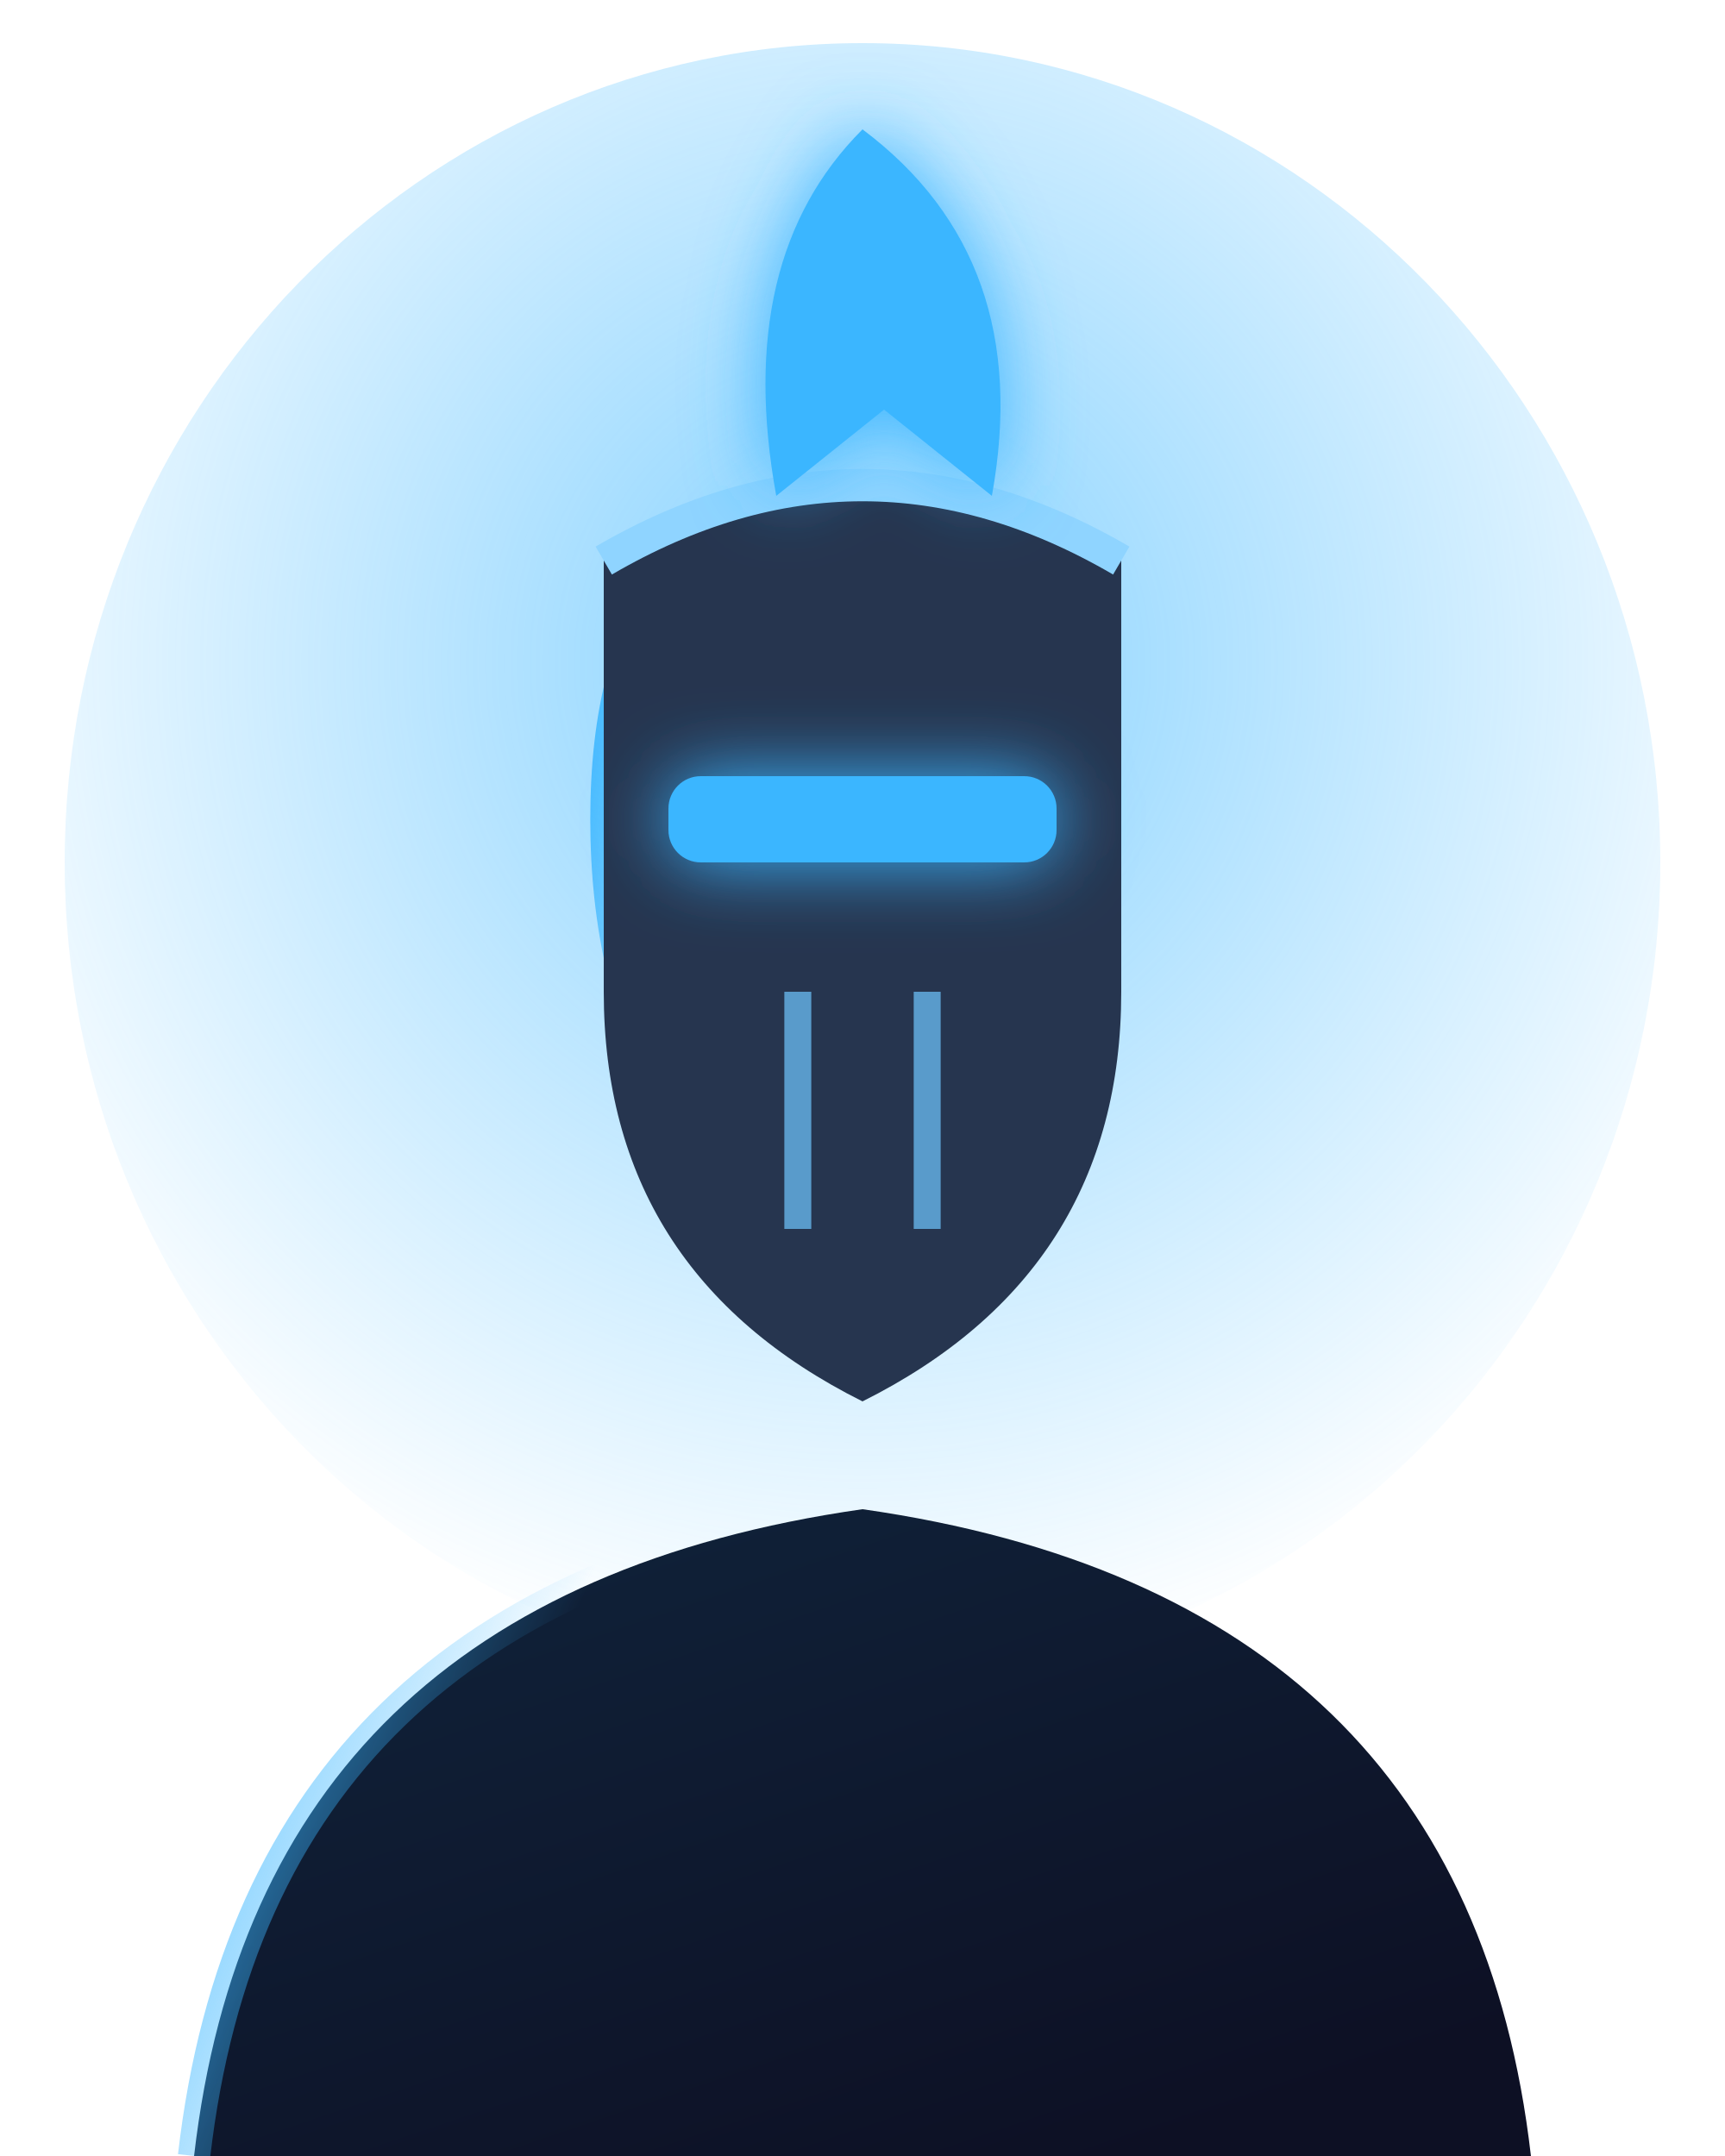
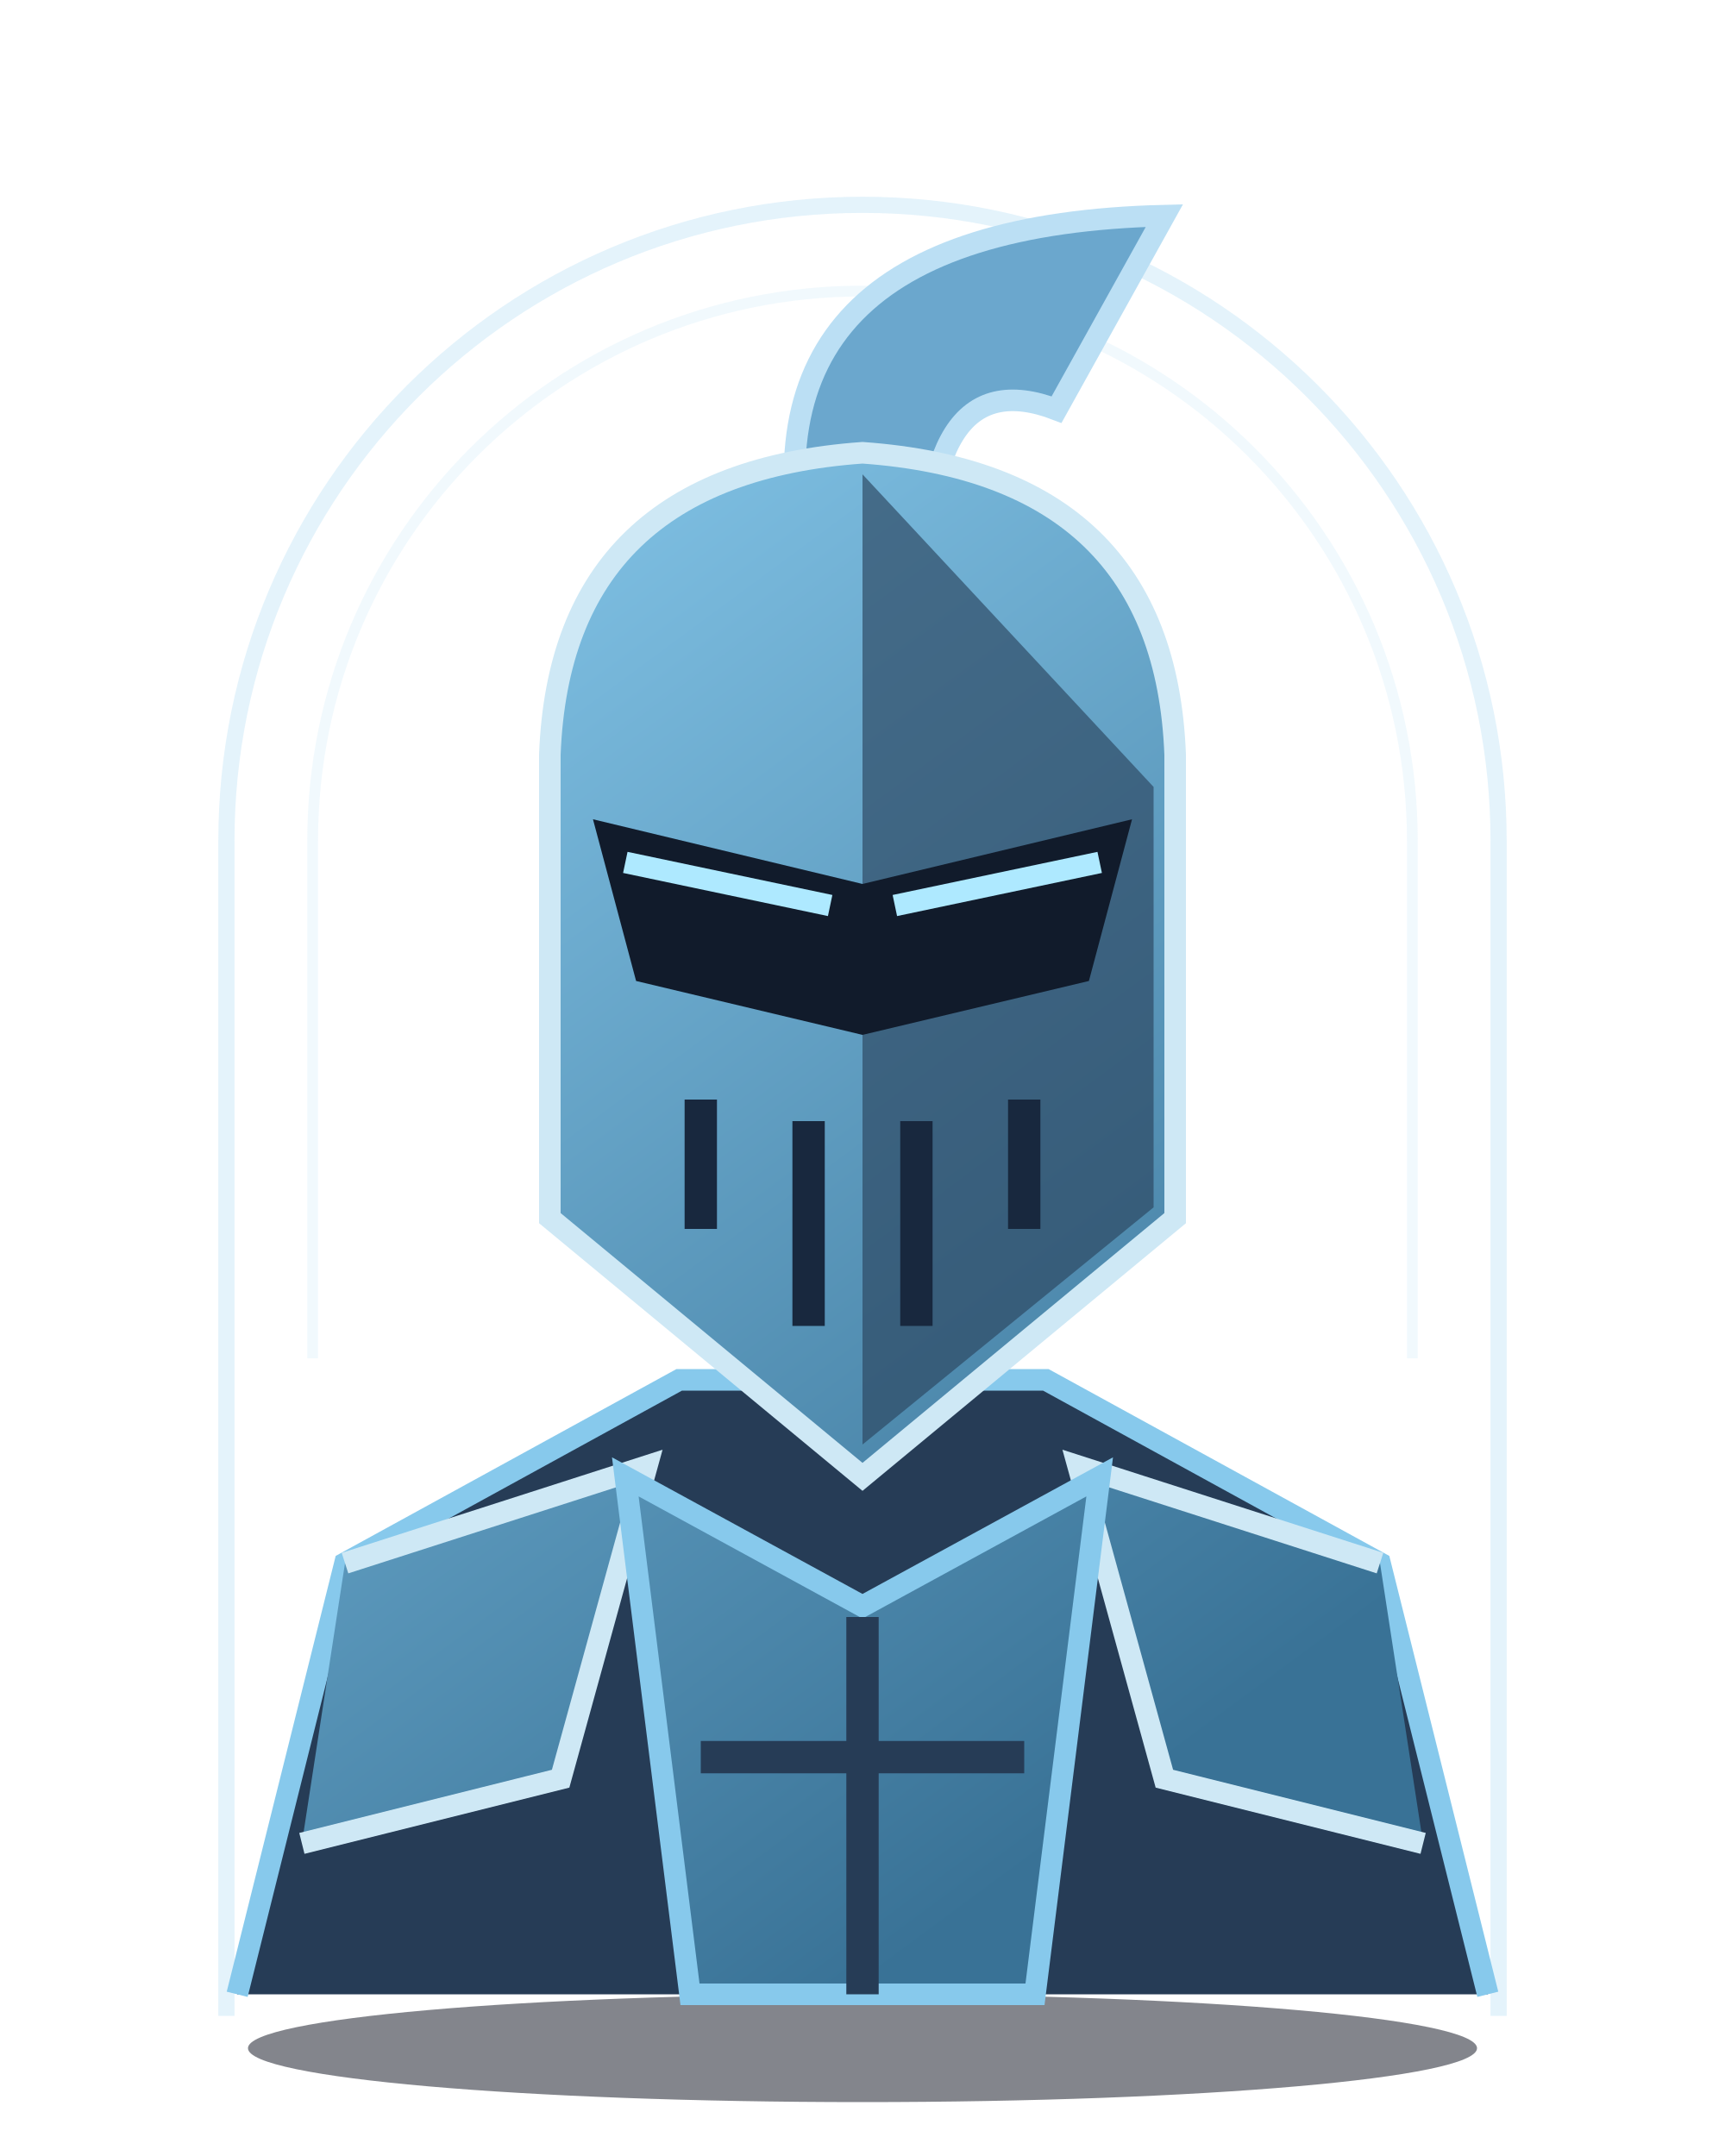
<svg xmlns="http://www.w3.org/2000/svg" viewBox="0 0 160 200" fill="none">
  <defs>
-     <radialGradient id="knight-aura" cx="0.5" cy="0.38" r="0.62">
-       <stop offset="0" stop-color="#3bb6ff" stop-opacity="0.62" />
-       <stop offset="1" stop-color="#3bb6ff" stop-opacity="0" />
-     </radialGradient>
-     <linearGradient id="knight-cloth" x1="0" y1="0" x2="0.7" y2="1">
-       <stop offset="0" stop-color="#10243c" />
-       <stop offset="1" stop-color="#0d1024" />
+     <linearGradient id="metal" x1="35" y1="40" x2="120" y2="155" gradientUnits="userSpaceOnUse">
+       <stop stop-color="#87c9ec" />
+       <stop offset="1" stop-color="#397296" />
    </linearGradient>
-     <linearGradient id="knight-rim" x1="0" y1="0" x2="1" y2="0.4">
-       <stop offset="0" stop-color="#3bb6ff" />
-       <stop offset="0.55" stop-color="#3bb6ff" stop-opacity="0" />
+     <linearGradient id="skin" x1="55" y1="65" x2="100" y2="125" gradientUnits="userSpaceOnUse">
+       <stop stop-color="#d9b297" />
+       <stop offset="1" stop-color="#ad7e66" />
    </linearGradient>
-     <filter id="knight-glow" x="-45%" y="-45%" width="190%" height="190%">
-       <feGaussianBlur stdDeviation="3.5" result="b" />
-       <feMerge>
-         <feMergeNode in="b" />
-         <feMergeNode in="SourceGraphic" />
-       </feMerge>
-     </filter>
  </defs>
-   <ellipse cx="80" cy="80" rx="74" ry="76" fill="url(#knight-aura)" />
-   <path d="M18 200 q6 -52 62 -60 q56 8 62 60 z" fill="url(#knight-cloth)" />
-   <path d="M18 200 q6 -52 62 -60" stroke="url(#knight-rim)" stroke-width="3" fill="none" />
-   <path d="M80 46 q24 0 24 30 q0 30 -24 42 q-24 -12 -24 -42 q0 -30 24 -30 z" fill="#1a1f3a" />
-   <path d="M80 46 q-24 0 -24 30 q0 30 24 42" stroke="url(#knight-rim)" stroke-width="2.5" fill="none" />
-   <g filter="url(#knight-glow)" fill="#3bb6ff">
-     <ellipse cx="71" cy="78" rx="4.5" ry="3" />
-     <ellipse cx="89" cy="78" rx="4.5" ry="3" />
-   </g>
-   <path d="M56 52 q24 -14 48 0 v40 q0 26 -24 38 q-24 -12 -24 -38 z" fill="#26354f" />
-   <path d="M56 52 q24 -14 48 0" stroke="#8fd4ff" stroke-width="3" fill="none" />
-   <g filter="url(#knight-glow)">
-     <rect x="62" y="72" width="36" height="8" rx="3" fill="#3bb6ff" />
-     <path d="M80 12 q16 12 12 34 l-10 -8 l-10 8 q-4 -22 8 -34 z" fill="#3bb6ff" />
-   </g>
-   <path d="M74 92 v22 M86 92 v22" stroke="#6fc6ff" stroke-width="2.5" opacity="0.7" />
+   <path d="M21 187V78a59 59 0 01118 0v109" stroke="#87c9ec" stroke-opacity=".22" stroke-width="1.5" />
+   <path d="M29 126V78a51 51 0 01102 0v48" stroke="#87c9ec" stroke-opacity=".12" />
+   <ellipse cx="80" cy="190" rx="57" ry="5" fill="#080c19" opacity=".5" />
+   <path d="M75 54Q67 21 108 20L98 38Q85 33 86 57" fill="#6ba7cd" stroke="#bbdff4" stroke-width="2" />
+   <path d="M22 185l10-40 31-17h34l31 17 10 40" fill="#263c56" stroke="#87c9ec" stroke-width="2" />
+   <path d="M32 145l28-9-8 29-24 6m100-26-28-9 8 29 24 6" fill="url(#metal)" stroke="#cee8f5" stroke-width="2" />
+   <path d="M58 137l22 12 22-12-6 48H64z" fill="url(#metal)" stroke="#87c9ec" stroke-width="2" />
+   <path d="M80 150v35M65 163h30" stroke="#263c56" stroke-width="3" />
+   <path d="M51 70q1-26 29-28 28 2 29 28v43l-29 24-29-24z" fill="url(#metal)" stroke="#cee8f5" stroke-width="2" />
+   <path d="M80 44v90l27-22V73z" fill="#29445e" opacity=".65" />
+   <path d="M55 76l25 6 25-6-4 15-21 5-21-5z" fill="#111b2b" />
+   <path d="M58 80l19 4m6 0 19-4" stroke="#aee9ff" stroke-width="2" />
+   <path d="M65 102v12m10-10v19m10-19v19m10-21v12" stroke="#18283e" stroke-width="3" />
</svg>
